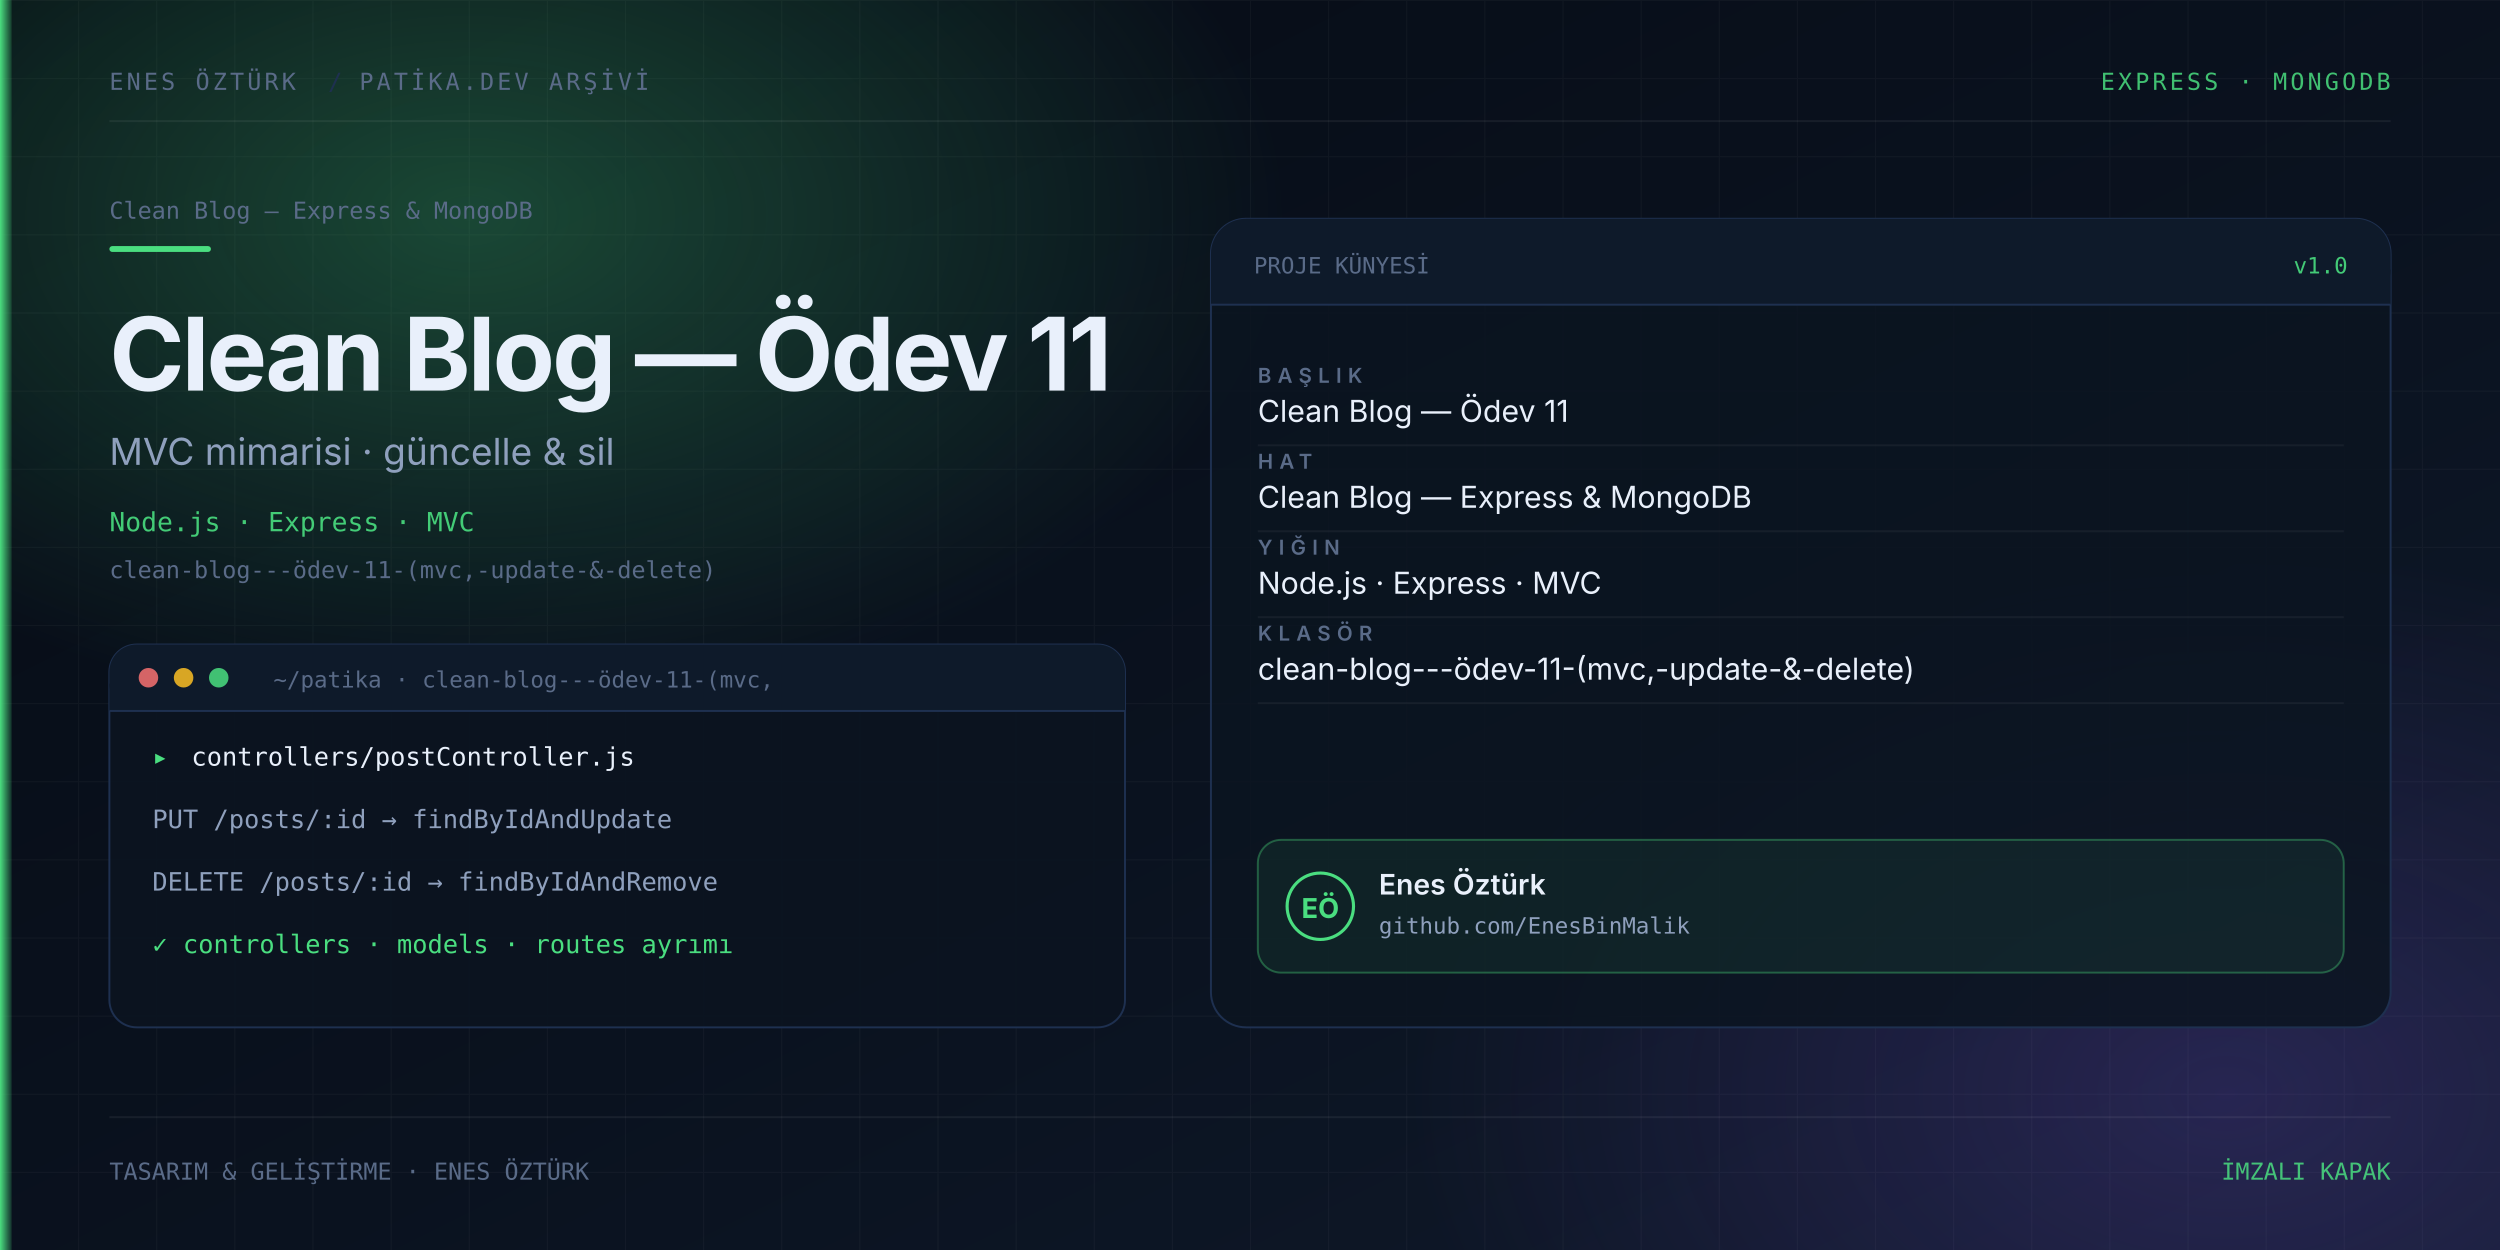
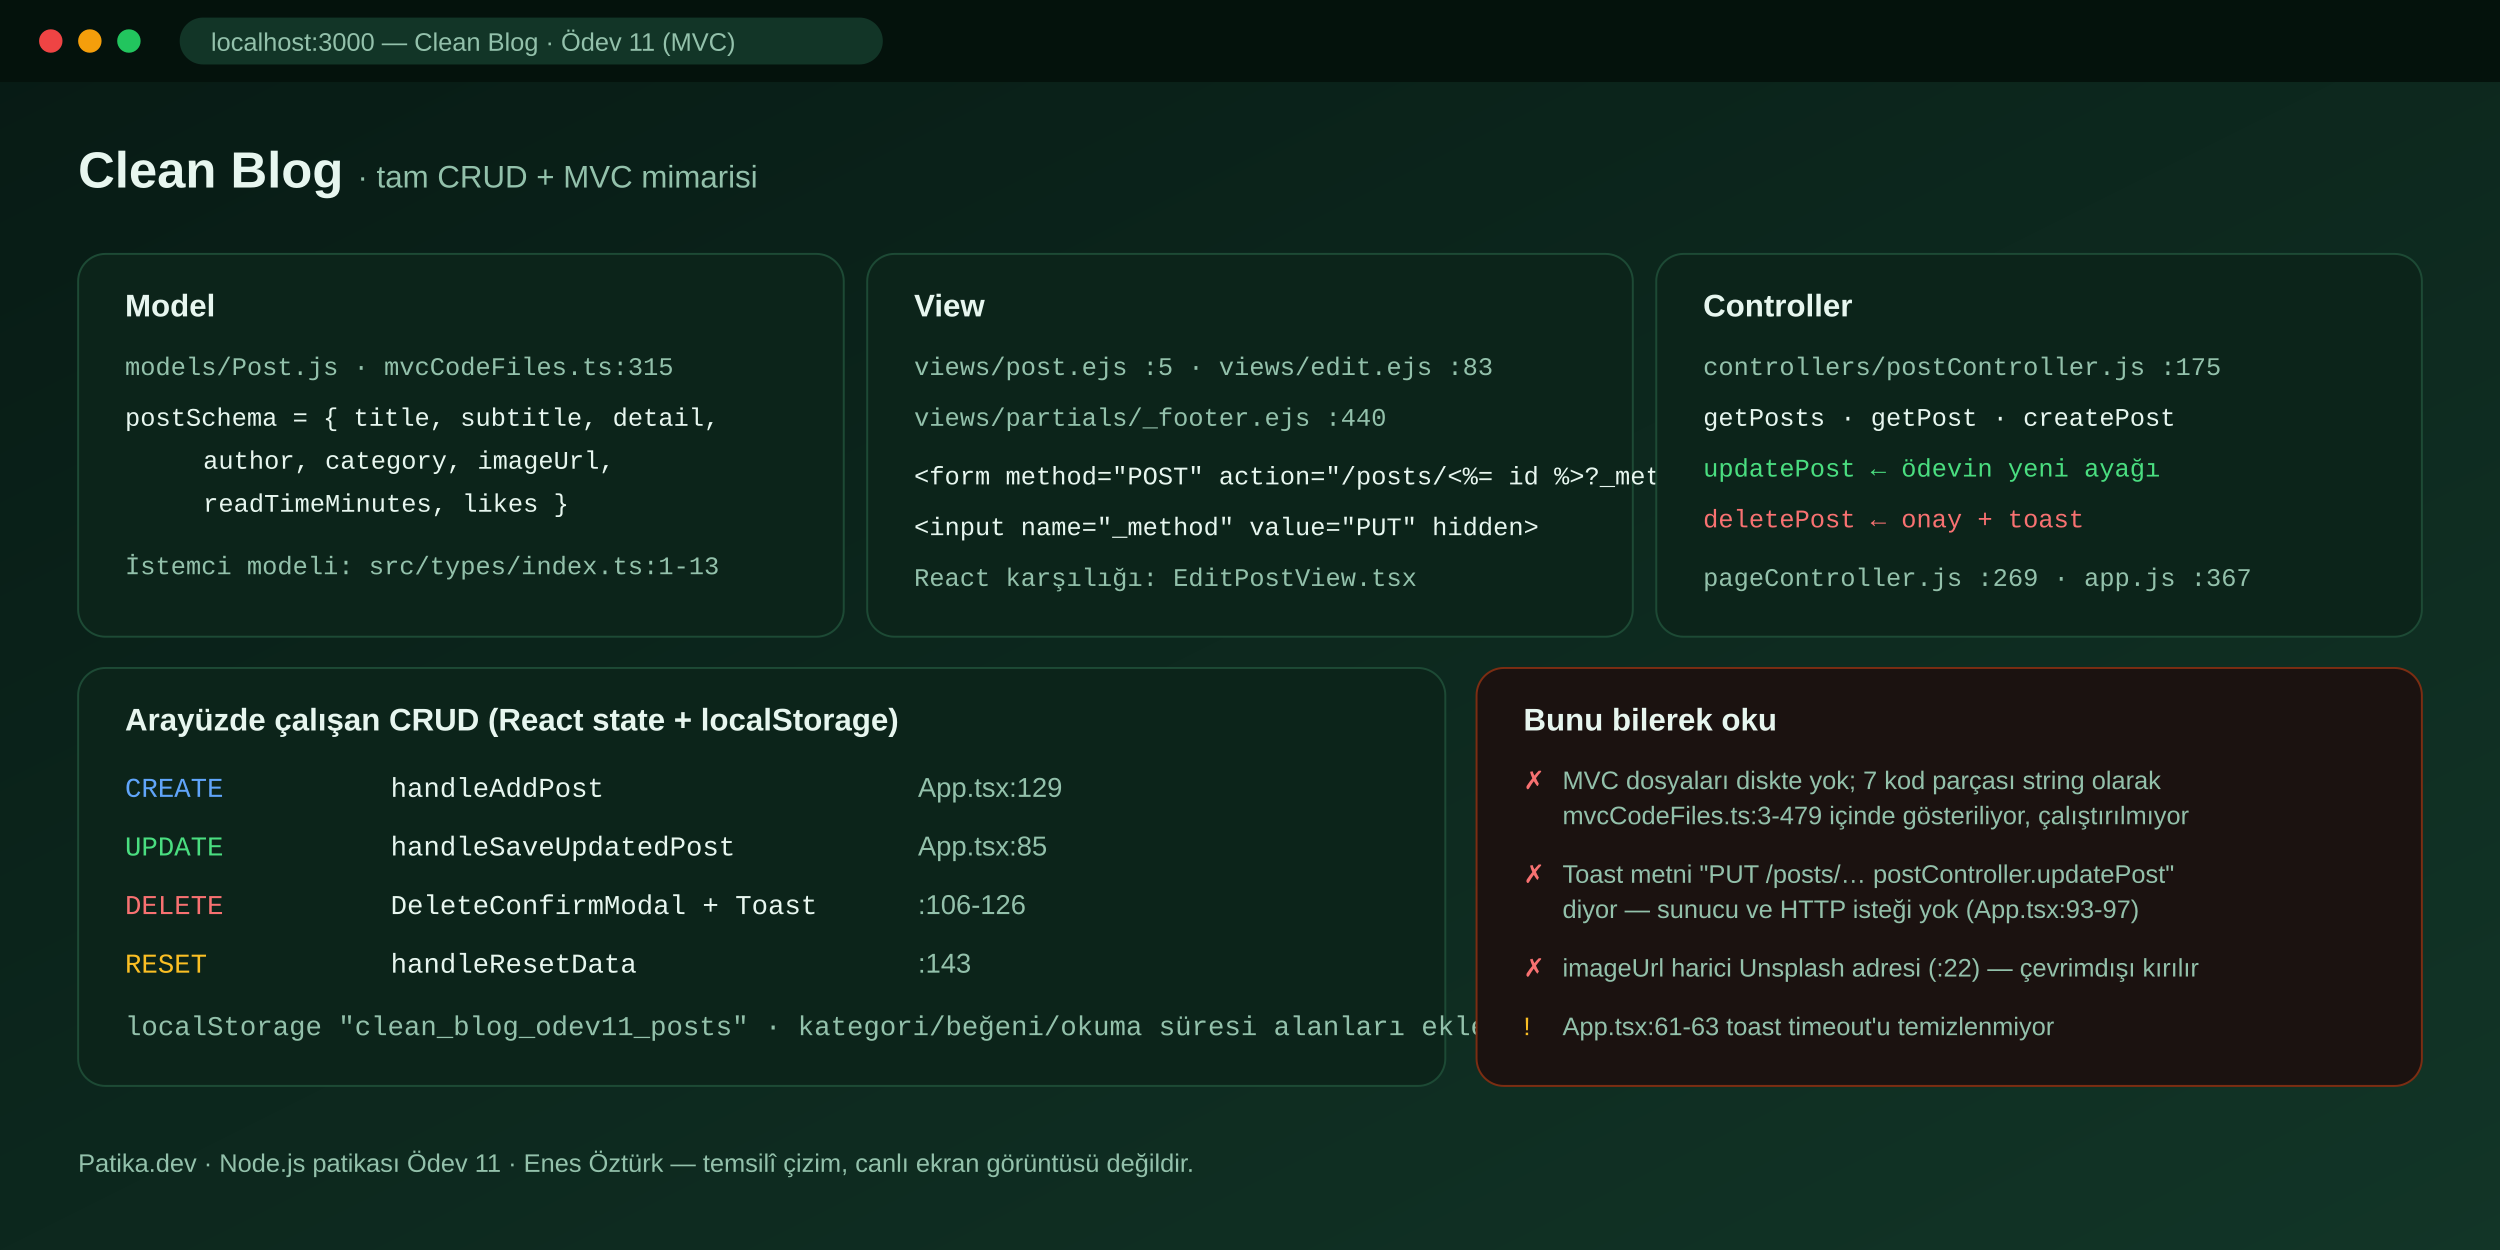
- <svg xmlns="http://www.w3.org/2000/svg" viewBox="0 0 1280 640" width="1280" height="640" role="img" aria-label="Clean Blog — Ödev 11 — Enes Öztürk imza kapağı">
+ <svg xmlns="http://www.w3.org/2000/svg" viewBox="0 0 1280 640" width="1280" height="640" role="img" aria-label="Clean Blog ödev 11 MVC mimarisi ve update delete arayüz mockup'ı">
  <defs>
-     <linearGradient id="bg" x1="0" y1="0" x2="1" y2="1">
-       <stop offset="0" stop-color="#060B14" />
-       <stop offset="55%" stop-color="#0A121F" />
-       <stop offset="100%" stop-color="#101A2C" />
+     <linearGradient id="bg11" x1="0" y1="0" x2="1" y2="1">
+       <stop offset="0%" stop-color="#071a14" />
+       <stop offset="100%" stop-color="#123527" />
    </linearGradient>
-     <linearGradient id="acc" x1="0" y1="0" x2="1" y2="0">
-       <stop offset="0" stop-color="#4ADE80" />
-       <stop offset="100%" stop-color="#4ADE80" stop-opacity="0.15" />
-     </linearGradient>
-     <radialGradient id="glow1" cx="50%" cy="50%" r="50%">
-       <stop offset="0" stop-color="#4ADE80" stop-opacity="0.28" />
-       <stop offset="100%" stop-color="#4ADE80" stop-opacity="0" />
-     </radialGradient>
-     <radialGradient id="glow2" cx="50%" cy="50%" r="50%">
-       <stop offset="0" stop-color="#8B5CF6" stop-opacity="0.20" />
-       <stop offset="100%" stop-color="#8B5CF6" stop-opacity="0" />
-     </radialGradient>
-     <linearGradient id="fade" x1="0" y1="0" x2="0" y2="1">
-       <stop offset="0" stop-color="#FFFFFF" stop-opacity="0.10" />
-       <stop offset="100%" stop-color="#FFFFFF" stop-opacity="0.02" />
-     </linearGradient>
-     <pattern id="grid" width="40" height="40" patternUnits="userSpaceOnUse">
-       <path d="M40 0H0V40" fill="none" stroke="#FFFFFF" stroke-opacity="0.035" stroke-width="1" />
-     </pattern>
-     <pattern id="dots" width="24" height="24" patternUnits="userSpaceOnUse">
-       <circle cx="1.5" cy="1.5" r="1.5" fill="#4ADE80" fill-opacity="0.12" />
-     </pattern>
-     <filter id="soft" x="-30%" y="-30%" width="160%" height="160%">
-       <feGaussianBlur stdDeviation="26" />
-     </filter>
-     <style>.t{font-family:'Segoe UI',Inter,system-ui,-apple-system,'Helvetica Neue',Arial,sans-serif;}.m{font-family:'JetBrains Mono','Cascadia Code',Consolas,'SF Mono',monospace;}.ttl{font-family:'Segoe UI',Inter,system-ui,-apple-system,'Helvetica Neue',Arial,sans-serif;font-weight:700;letter-spacing:-1.4px}.cap{font-family:'Segoe UI',Inter,system-ui,-apple-system,'Helvetica Neue',Arial,sans-serif;font-weight:600;letter-spacing:3.2px}</style>
+     <style>.l{font-family:'Segoe UI',Arial,sans-serif;fill:#e7f6ef}.m{font-family:'Segoe UI',Arial,sans-serif;fill:#93c1ab}.mono{font-family:Consolas,'Courier New',monospace}</style>
  </defs>
-   <rect width="1280" height="640" fill="url(#bg)" />
-   <rect width="1280" height="640" fill="url(#grid)" />
-   <ellipse cx="240" cy="110" rx="420" ry="260" fill="url(#glow1)" />
-   <ellipse cx="1140" cy="560" rx="420" ry="280" fill="url(#glow2)" />
-   <rect x="0" y="0" width="6" height="640" fill="url(#acc)" />
-   <g class="m" font-size="12" fill="#5A6B88" letter-spacing="1.6">
-     <text x="56" y="46">ENES ÖZTÜRK</text>
-     <text x="168" y="46" fill="#1E3050">/</text>
-     <text x="184" y="46">PATİKA.DEV ARŞİVİ</text>
-     <text x="1224" y="46" text-anchor="end" fill="#4ADE80" fill-opacity="0.85">EXPRESS · MONGODB</text>
+   <rect width="1280" height="640" fill="url(#bg11)" />
+   <rect x="0" y="0" width="1280" height="42" fill="#04120c" />
+   <circle cx="26" cy="21" r="6" fill="#ef4444" />
+   <circle cx="46" cy="21" r="6" fill="#f59e0b" />
+   <circle cx="66" cy="21" r="6" fill="#22c55e" />
+   <rect x="92" y="9" width="360" height="24" rx="12" fill="#123527" />
+   <text x="108" y="26" class="m" font-size="13">localhost:3000 — Clean Blog · Ödev 11 (MVC)</text>
+   <text x="40" y="96" class="l" font-size="26" font-weight="700">Clean Blog <tspan class="m" font-size="16" font-weight="400">· tam CRUD + MVC mimarisi</tspan>
+   </text>
+   <g>
+     <rect x="40" y="130" width="392" height="196" rx="14" fill="#0c241a" stroke="#1d4a35" />
+     <text x="64" y="162" fill="#4ade80" class="l" font-size="16" font-weight="600">Model</text>
+     <g font-size="13" class="mono">
+       <text x="64" y="192" fill="#93c1ab">models/Post.js · mvcCodeFiles.ts:315</text>
+       <text x="64" y="218" fill="#e7f6ef">postSchema = { title, subtitle, detail,</text>
+       <text x="104" y="240" fill="#e7f6ef">author, category, imageUrl,</text>
+       <text x="104" y="262" fill="#e7f6ef">readTimeMinutes, likes }</text>
+       <text x="64" y="294" fill="#93c1ab">İstemci modeli: src/types/index.ts:1-13</text>
+     </g>
+     <rect x="444" y="130" width="392" height="196" rx="14" fill="#0c241a" stroke="#1d4a35" />
+     <text x="468" y="162" fill="#60a5fa" class="l" font-size="16" font-weight="600">View</text>
+     <g font-size="13" class="mono">
+       <text x="468" y="192" fill="#93c1ab">views/post.ejs :5 · views/edit.ejs :83</text>
+       <text x="468" y="218" fill="#93c1ab">views/partials/_footer.ejs :440</text>
+       <text x="468" y="248" fill="#e7f6ef">&lt;form method="POST" action="/posts/&lt;%= id %&gt;?_method=PUT"&gt;</text>
+       <text x="468" y="274" fill="#e7f6ef">&lt;input name="_method" value="PUT" hidden&gt;</text>
+       <text x="468" y="300" fill="#93c1ab">React karşılığı: EditPostView.tsx</text>
+     </g>
+     <rect x="848" y="130" width="392" height="196" rx="14" fill="#0c241a" stroke="#1d4a35" />
+     <text x="872" y="162" fill="#fbbf24" class="l" font-size="16" font-weight="600">Controller</text>
+     <g font-size="13" class="mono">
+       <text x="872" y="192" fill="#93c1ab">controllers/postController.js :175</text>
+       <text x="872" y="218" fill="#e7f6ef">getPosts · getPost · createPost</text>
+       <text x="872" y="244" fill="#4ade80">updatePost  ← ödevin yeni ayağı</text>
+       <text x="872" y="270" fill="#f87171">deletePost  ← onay + toast</text>
+       <text x="872" y="300" fill="#93c1ab">pageController.js :269 · app.js :367</text>
+     </g>
  </g>
-   <line x1="56" y1="62" x2="1224" y2="62" stroke="#FFFFFF" stroke-opacity="0.06" />
-   <g class="m" font-size="12" fill="#5A6B88">
-     <text x="56" y="112">Clean Blog — Express &amp; MongoDB</text>
+   <rect x="40" y="342" width="700" height="214" rx="14" fill="#0c241a" stroke="#1d4a35" />
+   <text x="64" y="374" class="l" font-size="16" font-weight="600">Arayüzde çalışan CRUD (React state + localStorage)</text>
+   <g font-size="14" class="mono">
+     <text x="64" y="408" fill="#60a5fa">CREATE </text>
+     <text x="200" y="408" fill="#e7f6ef">handleAddPost</text>
+     <text x="470" y="408" class="m">App.tsx:129</text>
+     <text x="64" y="438" fill="#4ade80">UPDATE </text>
+     <text x="200" y="438" fill="#e7f6ef">handleSaveUpdatedPost</text>
+     <text x="470" y="438" class="m">App.tsx:85</text>
+     <text x="64" y="468" fill="#f87171">DELETE </text>
+     <text x="200" y="468" fill="#e7f6ef">DeleteConfirmModal + Toast</text>
+     <text x="470" y="468" class="m">:106-126</text>
+     <text x="64" y="498" fill="#fbbf24">RESET  </text>
+     <text x="200" y="498" fill="#e7f6ef">handleResetData</text>
+     <text x="470" y="498" class="m">:143</text>
+     <text x="64" y="530" fill="#93c1ab">localStorage "clean_blog_odev11_posts" · kategori/beğeni/okuma süresi alanları eklendi</text>
  </g>
-   <rect x="56" y="126" width="52" height="3" rx="1.5" fill="#4ADE80" />
-   <text x="56" y="200" class="ttl" font-size="52" fill="#E9F0FB">Clean Blog — Ödev 11</text>
-   <text x="56" y="238" class="t" font-size="19" fill="#8FA0BD">MVC mimarisi · güncelle &amp; sil</text>
-   <text x="56" y="272" class="m" font-size="13.5" fill="#4ADE80" fill-opacity="0.9">Node.js · Express · MVC</text>
-   <text x="56" y="296" class="m" font-size="12" fill="#5A6B88">clean-blog---ödev-11-(mvc,-update-&amp;-delete)</text>
-   <rect x="56" y="330" width="520" height="196" rx="14" fill="#0B1420" fill-opacity="0.92" stroke="#1E3050" />
-   <rect x="56" y="330" width="520" height="34" rx="14" fill="#0E1A2A" />
-   <rect x="56" y="350" width="520" height="14" fill="#0E1A2A" />
-   <line x1="56" y1="364" x2="576" y2="364" stroke="#1E3050" />
-   <circle cx="76" cy="347" r="5" fill="#F87171" fill-opacity="0.85" />
-   <circle cx="94" cy="347" r="5" fill="#FBBF24" fill-opacity="0.85" />
-   <circle cx="112" cy="347" r="5" fill="#4ADE80" fill-opacity="0.85" />
-   <text x="140" y="352" class="m" font-size="11.5" fill="#5A6B88">~/patika · clean-blog---ödev-11-(mvc,</text>
-   <text x="78" y="392" class="m" font-size="13.5" fill="#4ADE80">▸</text>
-   <text x="98" y="392" class="m" font-size="13" fill="#E9F0FB">controllers/postController.js</text>
-   <text x="78" y="424" class="m" font-size="13" fill="#8FA0BD">PUT     /posts/:id   →  findByIdAndUpdate</text>
-   <text x="78" y="456" class="m" font-size="13" fill="#8FA0BD">DELETE  /posts/:id   →  findByIdAndRemove</text>
-   <text x="78" y="488" class="m" font-size="13" fill="#4ADE80">✓ controllers · models · routes ayrımı</text>
-   <rect x="620" y="112" width="604" height="414" rx="18" fill="#0B1420" fill-opacity="0.85" stroke="#1E3050" />
-   <rect x="620" y="112" width="604" height="44" rx="18" fill="#0E1A2A" />
-   <rect x="620" y="138" width="604" height="18" fill="#0E1A2A" />
-   <line x1="620" y1="156" x2="1224" y2="156" stroke="#1E3050" />
-   <text x="642" y="140" class="m" font-size="11.5" fill="#5A6B88">PROJE KÜNYESİ</text>
-   <text x="1202" y="140" class="m" font-size="11.5" fill="#4ADE80" text-anchor="end" fill-opacity="0.9">v1.0</text>
-   <text x="644" y="196" class="cap" font-size="10.5" fill="#5A6B88">BAŞLIK</text>
-   <text x="644" y="216" class="t" font-size="15.5" fill="#E9F0FB">Clean Blog — Ödev 11</text>
-   <line x1="644" y1="228" x2="1200" y2="228" stroke="#FFFFFF" stroke-opacity="0.05" />
-   <text x="644" y="240" class="cap" font-size="10.5" fill="#5A6B88">HAT</text>
-   <text x="644" y="260" class="t" font-size="15.5" fill="#E9F0FB">Clean Blog — Express &amp; MongoDB</text>
-   <line x1="644" y1="272" x2="1200" y2="272" stroke="#FFFFFF" stroke-opacity="0.05" />
-   <text x="644" y="284" class="cap" font-size="10.5" fill="#5A6B88">YIĞIN</text>
-   <text x="644" y="304" class="t" font-size="15.5" fill="#E9F0FB">Node.js · Express · MVC</text>
-   <line x1="644" y1="316" x2="1200" y2="316" stroke="#FFFFFF" stroke-opacity="0.05" />
-   <text x="644" y="328" class="cap" font-size="10.5" fill="#5A6B88">KLASÖR</text>
-   <text x="644" y="348" class="t" font-size="15.5" fill="#E9F0FB">clean-blog---ödev-11-(mvc,-update-&amp;-delete)</text>
-   <line x1="644" y1="360" x2="1200" y2="360" stroke="#FFFFFF" stroke-opacity="0.05" />
-   <rect x="644" y="430" width="556" height="68" rx="12" fill="#4ADE80" fill-opacity="0.07" stroke="#4ADE80" stroke-opacity="0.35" />
-   <circle cx="676" cy="464" r="17" fill="none" stroke="#4ADE80" stroke-width="1.6" />
-   <text x="676" y="470" class="t" font-size="14" font-weight="700" fill="#4ADE80" text-anchor="middle">EÖ</text>
-   <text x="706" y="458" class="t" font-size="14.5" font-weight="600" fill="#E9F0FB">Enes Öztürk</text>
-   <text x="706" y="478" class="m" font-size="11.5" fill="#8FA0BD">github.com/EnesBinMalik</text>
-   <line x1="56" y1="572" x2="1224" y2="572" stroke="#FFFFFF" stroke-opacity="0.06" />
-   <text x="56" y="604" class="m" font-size="12" fill="#5A6B88">TASARIM &amp; GELİŞTİRME · ENES ÖZTÜRK</text>
-   <text x="1224" y="604" class="m" font-size="12" fill="#4ADE80" text-anchor="end" fill-opacity="0.85">İMZALI KAPAK</text>
+   <rect x="756" y="342" width="484" height="214" rx="14" fill="#1b1210" stroke="#7c2d12" />
+   <text x="780" y="374" fill="#fdba74" class="l" font-size="16" font-weight="600">Bunu bilerek oku</text>
+   <g font-size="13" class="m">
+     <text x="780" y="404" fill="#f87171">✗</text>
+     <text x="800" y="404">MVC dosyaları diskte yok; 7 kod parçası string olarak</text>
+     <text x="800" y="422">mvcCodeFiles.ts:3-479 içinde gösteriliyor, çalıştırılmıyor</text>
+     <text x="780" y="452" fill="#f87171">✗</text>
+     <text x="800" y="452">Toast metni "PUT /posts/… postController.updatePost"</text>
+     <text x="800" y="470">diyor — sunucu ve HTTP isteği yok (App.tsx:93-97)</text>
+     <text x="780" y="500" fill="#f87171">✗</text>
+     <text x="800" y="500">imageUrl harici Unsplash adresi (:22) — çevrimdışı kırılır</text>
+     <text x="780" y="530" fill="#fbbf24">!</text>
+     <text x="800" y="530">App.tsx:61-63 toast timeout'u temizlenmiyor</text>
+   </g>
+   <text x="40" y="600" class="m" font-size="13">Patika.dev · Node.js patikası Ödev 11 · Enes Öztürk — temsilî çizim, canlı ekran görüntüsü değildir.</text>
</svg>
